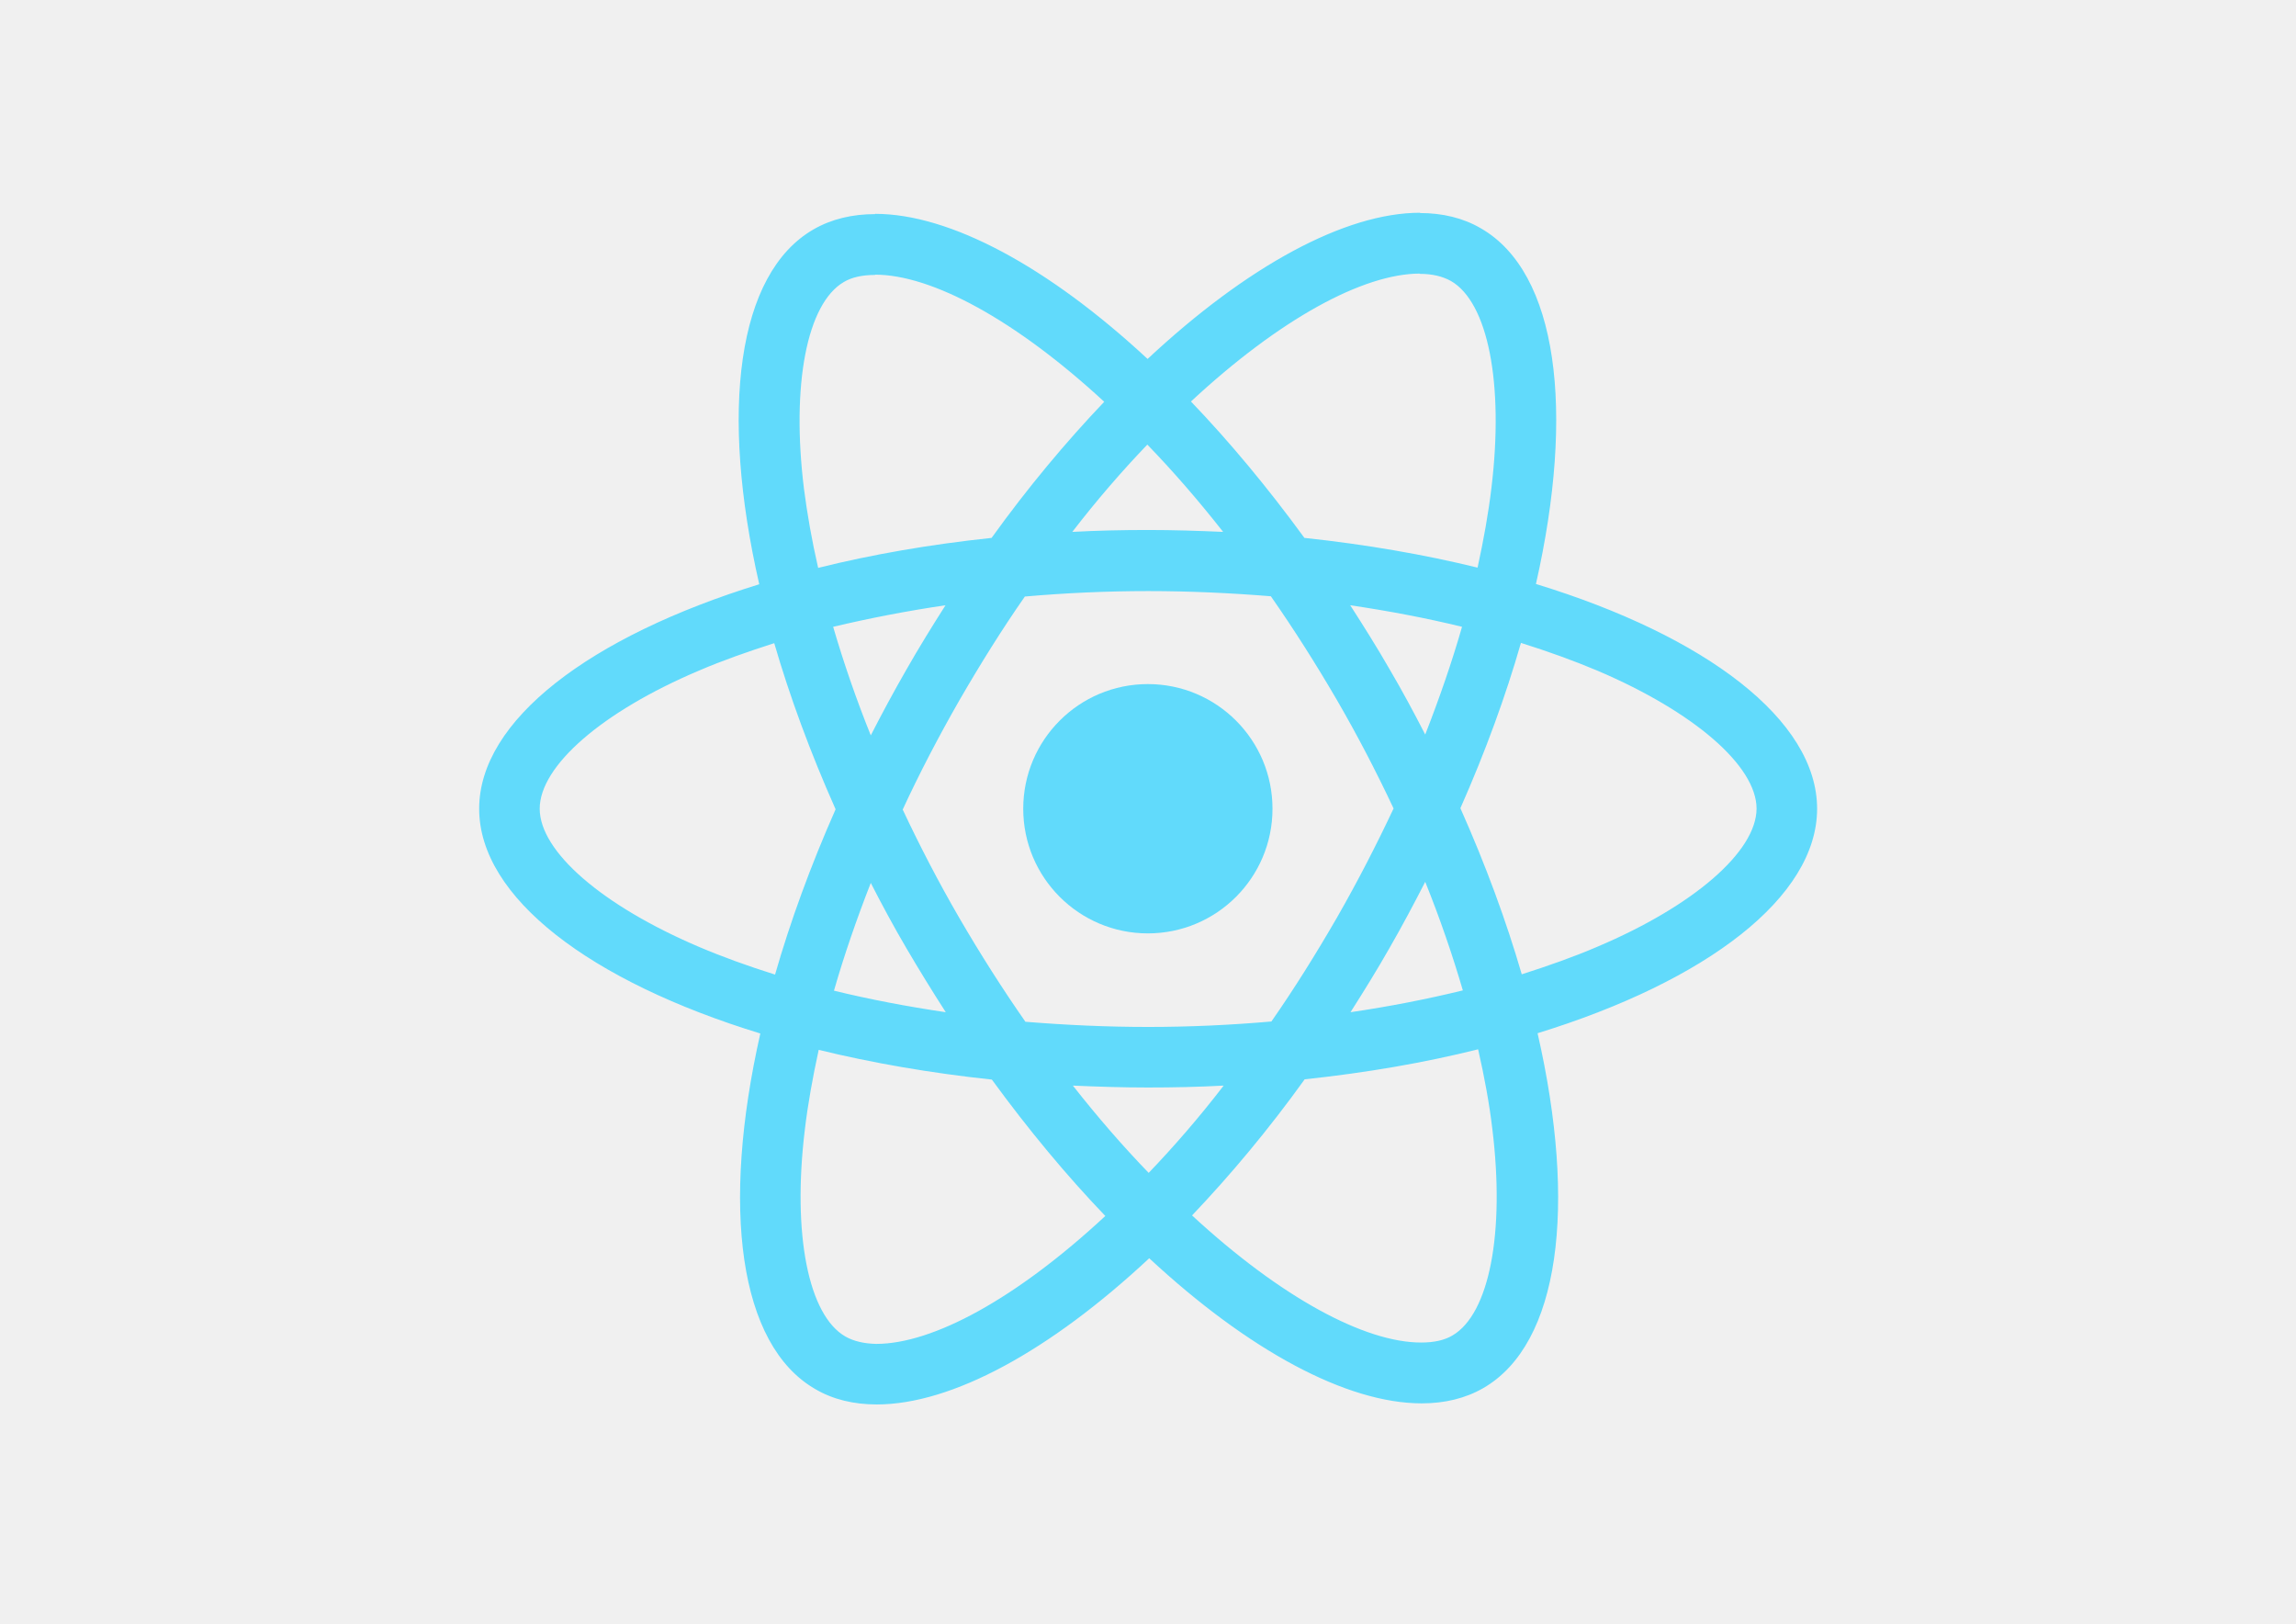
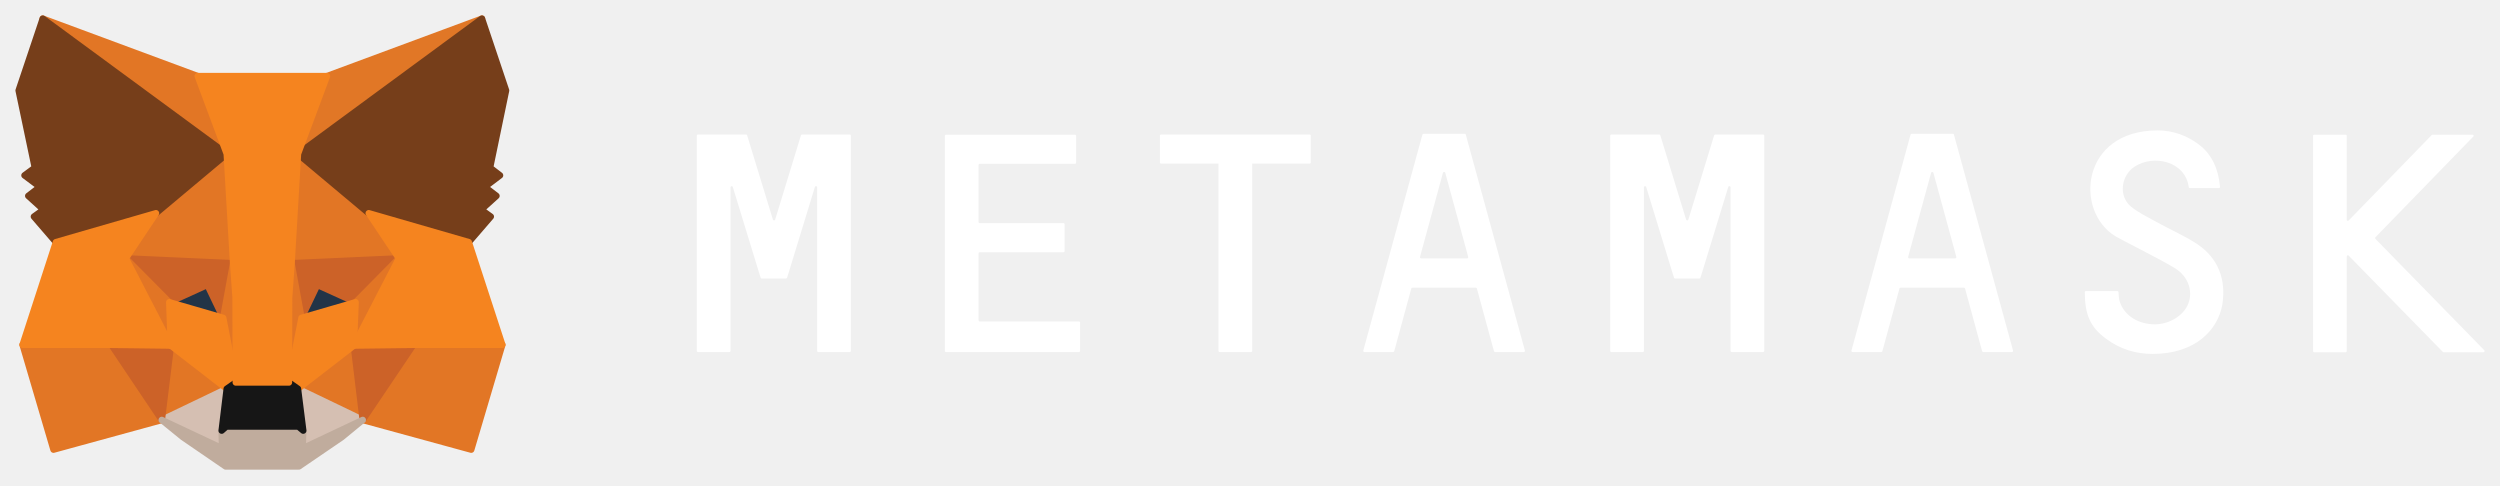
- <svg xmlns="http://www.w3.org/2000/svg" viewBox="0 0 841.9 595.3">
-   <g fill="#61DAFB">
-     <path d="M666.3 296.5c0-32.5-40.7-63.3-103.1-82.4 14.4-63.6 8-114.2-20.2-130.4-6.5-3.8-14.1-5.6-22.4-5.6v22.3c4.6 0 8.3.9 11.4 2.6 13.6 7.8 19.5 37.5 14.9 75.7-1.1 9.4-2.9 19.3-5.1 29.4-19.6-4.8-41-8.5-63.5-10.9-13.5-18.5-27.5-35.3-41.6-50 32.6-30.3 63.2-46.9 84-46.9V78c-27.5 0-63.5 19.6-99.9 53.6-36.4-33.8-72.4-53.2-99.9-53.2v22.3c20.7 0 51.4 16.5 84 46.6-14 14.7-28 31.4-41.3 49.9-22.6 2.4-44 6.1-63.6 11-2.3-10-4-19.7-5.2-29-4.7-38.2 1.1-67.9 14.6-75.8 3-1.8 6.9-2.6 11.5-2.6V78.5c-8.4 0-16 1.8-22.6 5.6-28.1 16.2-34.4 66.7-19.9 130.1-62.2 19.2-102.7 49.9-102.7 82.3 0 32.5 40.7 63.3 103.1 82.4-14.4 63.6-8 114.2 20.2 130.4 6.5 3.8 14.1 5.6 22.5 5.6 27.5 0 63.5-19.6 99.9-53.6 36.4 33.8 72.4 53.2 99.9 53.2 8.4 0 16-1.8 22.6-5.6 28.1-16.2 34.4-66.7 19.9-130.1 62-19.1 102.5-49.9 102.5-82.3zm-130.2-66.7c-3.7 12.9-8.3 26.2-13.5 39.5-4.1-8-8.4-16-13.1-24-4.6-8-9.5-15.8-14.4-23.4 14.2 2.1 27.9 4.7 41 7.9zm-45.8 106.5c-7.8 13.5-15.8 26.3-24.1 38.2-14.9 1.3-30 2-45.2 2-15.1 0-30.2-.7-45-1.9-8.3-11.9-16.4-24.6-24.2-38-7.6-13.1-14.5-26.4-20.8-39.8 6.2-13.4 13.2-26.8 20.7-39.9 7.8-13.5 15.8-26.3 24.1-38.2 14.9-1.3 30-2 45.2-2 15.1 0 30.2.7 45 1.9 8.3 11.9 16.4 24.6 24.2 38 7.6 13.1 14.5 26.4 20.8 39.8-6.3 13.4-13.2 26.8-20.7 39.9zm32.3-13c5.4 13.4 10 26.8 13.8 39.8-13.1 3.2-26.9 5.9-41.2 8 4.9-7.7 9.8-15.6 14.4-23.7 4.6-8 8.9-16.1 13-24.1zM421.2 430c-9.3-9.6-18.6-20.3-27.8-32 9 .4 18.2.7 27.5.7 9.4 0 18.7-.2 27.8-.7-9 11.7-18.3 22.4-27.5 32zm-74.4-58.9c-14.2-2.1-27.9-4.7-41-7.9 3.7-12.9 8.3-26.2 13.5-39.5 4.1 8 8.4 16 13.1 24 4.7 8 9.5 15.8 14.4 23.4zM420.7 163c9.3 9.6 18.6 20.3 27.8 32-9-.4-18.2-.7-27.5-.7-9.4 0-18.7.2-27.8.7 9-11.7 18.3-22.4 27.5-32zm-74 58.9c-4.9 7.7-9.8 15.6-14.4 23.7-4.6 8-8.9 16-13 24-5.4-13.4-10-26.8-13.8-39.8 13.1-3.1 26.9-5.8 41.2-7.9zm-90.5 125.2c-35.4-15.1-58.3-34.9-58.3-50.6 0-15.7 22.9-35.6 58.3-50.6 8.6-3.7 18-7 27.7-10.1 5.7 19.6 13.2 40 22.5 60.9-9.2 20.8-16.6 41.1-22.2 60.6-9.9-3.1-19.3-6.5-28-10.2zM310 490c-13.6-7.8-19.5-37.5-14.9-75.7 1.1-9.4 2.9-19.3 5.1-29.4 19.6 4.8 41 8.5 63.5 10.9 13.5 18.5 27.5 35.3 41.6 50-32.6 30.3-63.2 46.9-84 46.9-4.5-.1-8.3-1-11.3-2.7zm237.2-76.2c4.7 38.2-1.1 67.9-14.6 75.8-3 1.8-6.9 2.6-11.5 2.6-20.7 0-51.4-16.5-84-46.6 14-14.7 28-31.4 41.3-49.9 22.6-2.4 44-6.1 63.6-11 2.3 10.1 4.1 19.8 5.2 29.1zm38.5-66.7c-8.6 3.7-18 7-27.7 10.1-5.7-19.6-13.2-40-22.5-60.9 9.2-20.8 16.6-41.1 22.2-60.6 9.9 3.1 19.3 6.5 28.1 10.2 35.4 15.1 58.3 34.9 58.3 50.6-.1 15.7-23 35.6-58.4 50.6zM320.8 78.4z" />
-     <circle cx="420.9" cy="296.5" r="45.7" />
-     <path d="M520.5 78.1z" />
-   </g>
+ <svg xmlns="http://www.w3.org/2000/svg" width="134" height="26" viewBox="0 0 134 26" fill="none">
+   <path d="M117.751 13.07C117.065 12.62 116.308 12.3 115.591 11.9C115.126 11.64 114.632 11.41 114.228 11.08C113.542 10.52 113.683 9.42 114.4 8.94C115.429 8.26 117.135 8.64 117.317 10.03C117.317 10.06 117.347 10.08 117.378 10.08H118.932C118.972 10.08 119.003 10.05 118.993 10.01C118.912 9.05 118.538 8.25 117.852 7.74C117.196 7.25 116.449 6.99 115.651 6.99C111.543 6.99 111.17 11.3 113.38 12.66C113.633 12.82 115.803 13.9 116.57 14.37C117.337 14.84 117.579 15.7 117.246 16.38C116.943 17 116.156 17.43 115.369 17.38C114.511 17.33 113.844 16.87 113.612 16.15C113.572 16.02 113.552 15.77 113.552 15.66C113.552 15.63 113.521 15.6 113.491 15.6H111.805C111.775 15.6 111.745 15.63 111.745 15.66C111.745 16.87 112.048 17.54 112.875 18.15C113.653 18.73 114.501 18.97 115.379 18.97C117.68 18.97 118.871 17.68 119.114 16.34C119.326 15.03 118.932 13.85 117.751 13.07Z" fill="white" />
+   <path d="M44.557 7.21H43.81H42.993C42.962 7.21 42.942 7.23 42.932 7.25L41.549 11.77C41.529 11.83 41.448 11.83 41.428 11.77L40.045 7.25C40.035 7.22 40.015 7.21 39.984 7.21H39.167H38.42H37.41C37.38 7.21 37.35 7.24 37.35 7.27V18.81C37.35 18.84 37.38 18.87 37.41 18.87H39.096C39.127 18.87 39.157 18.84 39.157 18.81V10.04C39.157 9.97 39.258 9.96 39.278 10.02L40.671 14.57L40.772 14.89C40.782 14.92 40.802 14.93 40.832 14.93H42.124C42.155 14.93 42.175 14.91 42.185 14.89L42.286 14.57L43.679 10.02C43.699 9.95 43.8 9.97 43.8 10.04V18.81C43.8 18.84 43.83 18.87 43.861 18.87H45.546C45.577 18.87 45.607 18.84 45.607 18.81V7.27C45.607 7.24 45.577 7.21 45.546 7.21H44.557Z" fill="white" />
+   <path d="M91.94 7.21C91.909 7.21 91.889 7.23 91.879 7.25L90.496 11.77C90.476 11.83 90.395 11.83 90.375 11.77L88.992 7.25C88.982 7.22 88.962 7.21 88.932 7.21H86.368C86.337 7.21 86.307 7.24 86.307 7.27V18.81C86.307 18.84 86.337 18.87 86.368 18.87H88.053C88.084 18.87 88.114 18.84 88.114 18.81V10.04C88.114 9.97 88.215 9.96 88.235 10.02L89.628 14.57L89.729 14.89C89.739 14.92 89.759 14.93 89.79 14.93H91.082C91.112 14.93 91.132 14.91 91.142 14.89L91.243 14.57L92.636 10.02C92.656 9.95 92.757 9.97 92.757 10.04V18.81C92.757 18.84 92.788 18.87 92.818 18.87H94.504C94.534 18.87 94.564 18.84 94.564 18.81V7.27C94.564 7.24 94.534 7.21 94.504 7.21H91.94Z" fill="white" />
+   <path d="M70.197 7.21H67.057H65.371H62.232C62.202 7.21 62.172 7.24 62.172 7.27V8.71C62.172 8.74 62.202 8.77 62.232 8.77H65.311V18.81C65.311 18.84 65.341 18.87 65.371 18.87H67.057C67.088 18.87 67.118 18.84 67.118 18.81V8.77H70.197C70.227 8.77 70.257 8.74 70.257 8.71V7.27C70.257 7.24 70.237 7.21 70.197 7.21Z" fill="white" />
+   <path d="M80.139 18.87H81.674C81.714 18.87 81.745 18.83 81.734 18.79L78.565 7.21C78.555 7.18 78.534 7.17 78.504 7.17H77.919H76.889H76.304C76.273 7.17 76.253 7.19 76.243 7.21L73.073 18.79C73.063 18.83 73.094 18.87 73.134 18.87H74.668C74.699 18.87 74.719 18.85 74.729 18.83L75.647 15.46C75.658 15.43 75.678 15.42 75.708 15.42H79.1C79.13 15.42 79.15 15.44 79.16 15.46L80.079 18.83C80.089 18.85 80.119 18.87 80.139 18.87ZM76.112 13.77L77.343 9.26C77.364 9.2 77.444 9.2 77.465 9.26L78.696 13.77C78.706 13.81 78.676 13.85 78.635 13.85H76.172C76.132 13.85 76.102 13.81 76.112 13.77Z" fill="white" />
+   <path d="M106.304 18.87H107.838C107.879 18.87 107.909 18.83 107.899 18.79L104.729 7.21C104.719 7.18 104.699 7.17 104.669 7.17H104.083H103.053H102.468C102.438 7.17 102.418 7.19 102.407 7.21L99.238 18.79C99.228 18.83 99.258 18.87 99.298 18.87H100.833C100.863 18.87 100.883 18.85 100.893 18.83L101.812 15.46C101.822 15.43 101.842 15.42 101.872 15.42H105.264C105.294 15.42 105.315 15.44 105.325 15.46L106.243 18.83C106.253 18.85 106.274 18.87 106.304 18.87ZM102.276 13.77L103.508 9.26C103.528 9.2 103.609 9.2 103.629 9.26L104.86 13.77C104.87 13.81 104.84 13.85 104.8 13.85H102.337C102.296 13.85 102.266 13.81 102.276 13.77Z" fill="white" />
+   <path d="M52.451 17.16V13.58C52.451 13.55 52.481 13.52 52.511 13.52H57.003C57.033 13.52 57.064 13.49 57.064 13.46V12.02C57.064 11.99 57.033 11.96 57.003 11.96H52.511C52.481 11.96 52.451 11.93 52.451 11.9V8.84C52.451 8.81 52.481 8.78 52.511 8.78H57.619C57.649 8.78 57.679 8.75 57.679 8.72V7.28C57.679 7.25 57.649 7.22 57.619 7.22H52.451H50.704C50.674 7.22 50.644 7.25 50.644 7.28V8.78V11.97V13.53V17.23V18.81C50.644 18.84 50.674 18.87 50.704 18.87H52.451H57.831C57.861 18.87 57.892 18.84 57.892 18.81V17.29C57.892 17.26 57.861 17.23 57.831 17.23H52.501C52.471 17.22 52.451 17.2 52.451 17.16Z" fill="white" />
+   <path d="M133.155 18.77L127.32 12.8C127.3 12.78 127.3 12.74 127.32 12.72L132.569 7.32C132.61 7.28 132.579 7.22 132.529 7.22H130.379C130.359 7.22 130.349 7.23 130.338 7.24L125.887 11.82C125.846 11.86 125.786 11.83 125.786 11.78V7.28C125.786 7.25 125.756 7.22 125.725 7.22H124.04C124.009 7.22 123.979 7.25 123.979 7.28V18.82C123.979 18.85 124.009 18.88 124.04 18.88H125.725C125.756 18.88 125.786 18.85 125.786 18.82V13.74C125.786 13.69 125.857 13.66 125.887 13.7L130.934 18.86C130.944 18.87 130.964 18.88 130.974 18.88H133.124C133.165 18.87 133.195 18.8 133.155 18.77Z" fill="white" />
+   <path d="M25.832 1L15.627 8.5L17.524 4.08L25.832 1Z" fill="#E17726" stroke="#E17726" stroke-width="0.347" stroke-linecap="round" stroke-linejoin="round" />
+   <path d="M2.292 1L12.407 8.57L10.6 4.08L2.292 1Z" fill="#E27625" stroke="#E27625" stroke-width="0.347" stroke-linecap="round" stroke-linejoin="round" />
+   <path d="M22.158 18.39L19.442 22.51L25.257 24.1L26.922 18.48L22.158 18.39Z" fill="#E27625" stroke="#E27625" stroke-width="0.347" stroke-linecap="round" stroke-linejoin="round" />
+   <path d="M1.212 18.48L2.868 24.1L8.672 22.51L5.967 18.39L1.212 18.48Z" fill="#E27625" stroke="#E27625" stroke-width="0.347" stroke-linecap="round" stroke-linejoin="round" />
+   <path d="M8.359 11.43L6.744 13.85L12.497 14.11L12.306 7.96L8.359 11.43Z" fill="#E27625" stroke="#E27625" stroke-width="0.347" stroke-linecap="round" stroke-linejoin="round" />
+   <path d="M19.765 11.43L15.758 7.89L15.627 14.11L21.381 13.85L19.765 11.43Z" fill="#E27625" stroke="#E27625" stroke-width="0.347" stroke-linecap="round" stroke-linejoin="round" />
+   <path d="M8.672 22.51L12.154 20.84L9.156 18.52L8.672 22.51Z" fill="#E27625" stroke="#E27625" stroke-width="0.347" stroke-linecap="round" stroke-linejoin="round" />
+   <path d="M15.97 20.84L19.442 22.51L18.968 18.52L15.97 20.84Z" fill="#E27625" stroke="#E27625" stroke-width="0.347" stroke-linecap="round" stroke-linejoin="round" />
+   <path d="M19.442 22.51L15.97 20.84L16.252 23.08L16.222 24.03L19.442 22.51Z" fill="#D5BFB2" stroke="#D5BFB2" stroke-width="0.347" stroke-linecap="round" stroke-linejoin="round" />
+   <path d="M8.671 22.51L11.902 24.03L11.881 23.08L12.154 20.84L8.671 22.51Z" fill="#D5BFB2" stroke="#D5BFB2" stroke-width="0.347" stroke-linecap="round" stroke-linejoin="round" />
+   <path d="M11.962 17.04L9.075 16.2L11.114 15.27L11.962 17.04Z" fill="#233447" stroke="#233447" stroke-width="0.347" stroke-linecap="round" stroke-linejoin="round" />
+   <path d="M16.162 17.04L17.009 15.27L19.059 16.2L16.162 17.04Z" fill="#233447" stroke="#233447" stroke-width="0.347" stroke-linecap="round" stroke-linejoin="round" />
+   <path d="M8.672 22.51L9.177 18.39L5.967 18.48L8.672 22.51Z" fill="#CC6228" stroke="#CC6228" stroke-width="0.347" stroke-linecap="round" stroke-linejoin="round" />
+   <path d="M18.948 18.39L19.443 22.51L22.158 18.48L18.948 18.39Z" fill="#CC6228" stroke="#CC6228" stroke-width="0.347" stroke-linecap="round" stroke-linejoin="round" />
+   <path d="M21.381 13.85L15.627 14.11L16.162 17.04L17.01 15.27L19.059 16.2L21.381 13.85Z" fill="#CC6228" stroke="#CC6228" stroke-width="0.347" stroke-linecap="round" stroke-linejoin="round" />
+   <path d="M9.075 16.2L11.114 15.27L11.962 17.04L12.497 14.11L6.744 13.85L9.075 16.2Z" fill="#CC6228" stroke="#CC6228" stroke-width="0.347" stroke-linecap="round" stroke-linejoin="round" />
+   <path d="M6.743 13.85L9.156 18.52L9.075 16.2L6.743 13.85Z" fill="#E27525" stroke="#E27525" stroke-width="0.347" stroke-linecap="round" stroke-linejoin="round" />
+   <path d="M19.058 16.2L18.968 18.52L21.38 13.85L19.058 16.2Z" fill="#E27525" stroke="#E27525" stroke-width="0.347" stroke-linecap="round" stroke-linejoin="round" />
+   <path d="M12.497 14.11L11.962 17.04L12.639 20.5L12.79 15.94L12.497 14.11Z" fill="#E27525" stroke="#E27525" stroke-width="0.347" stroke-linecap="round" stroke-linejoin="round" />
+   <path d="M15.626 14.11L15.344 15.93L15.485 20.5L16.161 17.04L15.626 14.11Z" fill="#E27525" stroke="#E27525" stroke-width="0.347" stroke-linecap="round" stroke-linejoin="round" />
+   <path d="M16.162 17.04L15.485 20.5L15.97 20.84L18.968 18.52L19.059 16.2L16.162 17.04Z" fill="#F5841F" stroke="#F5841F" stroke-width="0.347" stroke-linecap="round" stroke-linejoin="round" />
+   <path d="M9.075 16.2L9.156 18.52L12.154 20.84L12.639 20.5L11.962 17.04L9.075 16.2Z" fill="#F5841F" stroke="#F5841F" stroke-width="0.347" stroke-linecap="round" stroke-linejoin="round" />
+   <path d="M16.222 24.03L16.252 23.08L15.99 22.86H12.134L11.881 23.08L11.902 24.03L8.671 22.51L9.802 23.43L12.093 25H16.02L18.322 23.43L19.442 22.51L16.222 24.03Z" fill="#C0AC9D" stroke="#C0AC9D" stroke-width="0.347" stroke-linecap="round" stroke-linejoin="round" />
+   <path d="M15.97 20.84L15.486 20.5H12.639L12.154 20.84L11.882 23.08L12.134 22.86H15.99L16.253 23.08L15.97 20.84Z" fill="#161616" stroke="#161616" stroke-width="0.347" stroke-linecap="round" stroke-linejoin="round" />
+   <path d="M26.266 8.99L27.124 4.85L25.832 1L15.97 8.25L19.765 11.43L25.125 12.98L26.306 11.61L25.791 11.24L26.609 10.5L25.983 10.02L26.801 9.4L26.266 8.99Z" fill="#763E1A" stroke="#763E1A" stroke-width="0.347" stroke-linecap="round" stroke-linejoin="round" />
+   <path d="M1 4.85L1.868 8.99L1.313 9.4L2.141 10.02L1.515 10.5L2.332 11.24L1.818 11.61L2.999 12.98L8.359 11.43L12.154 8.25L2.292 1L1 4.85Z" fill="#763E1A" stroke="#763E1A" stroke-width="0.347" stroke-linecap="round" stroke-linejoin="round" />
+   <path d="M25.126 12.98L19.765 11.43L21.381 13.85L18.968 18.52L22.158 18.48H26.922L25.126 12.98Z" fill="#F5841F" stroke="#F5841F" stroke-width="0.347" stroke-linecap="round" stroke-linejoin="round" />
+   <path d="M8.359 11.43L2.999 12.98L1.212 18.48H5.966L9.156 18.52L6.744 13.85L8.359 11.43Z" fill="#F5841F" stroke="#F5841F" stroke-width="0.347" stroke-linecap="round" stroke-linejoin="round" />
+   <path d="M15.627 14.11L15.97 8.25L17.524 4.08H10.6L12.154 8.25L12.497 14.11L12.629 15.95L12.639 20.5H15.485L15.495 15.95L15.627 14.11Z" fill="#F5841F" stroke="#F5841F" stroke-width="0.347" stroke-linecap="round" stroke-linejoin="round" />
</svg>
